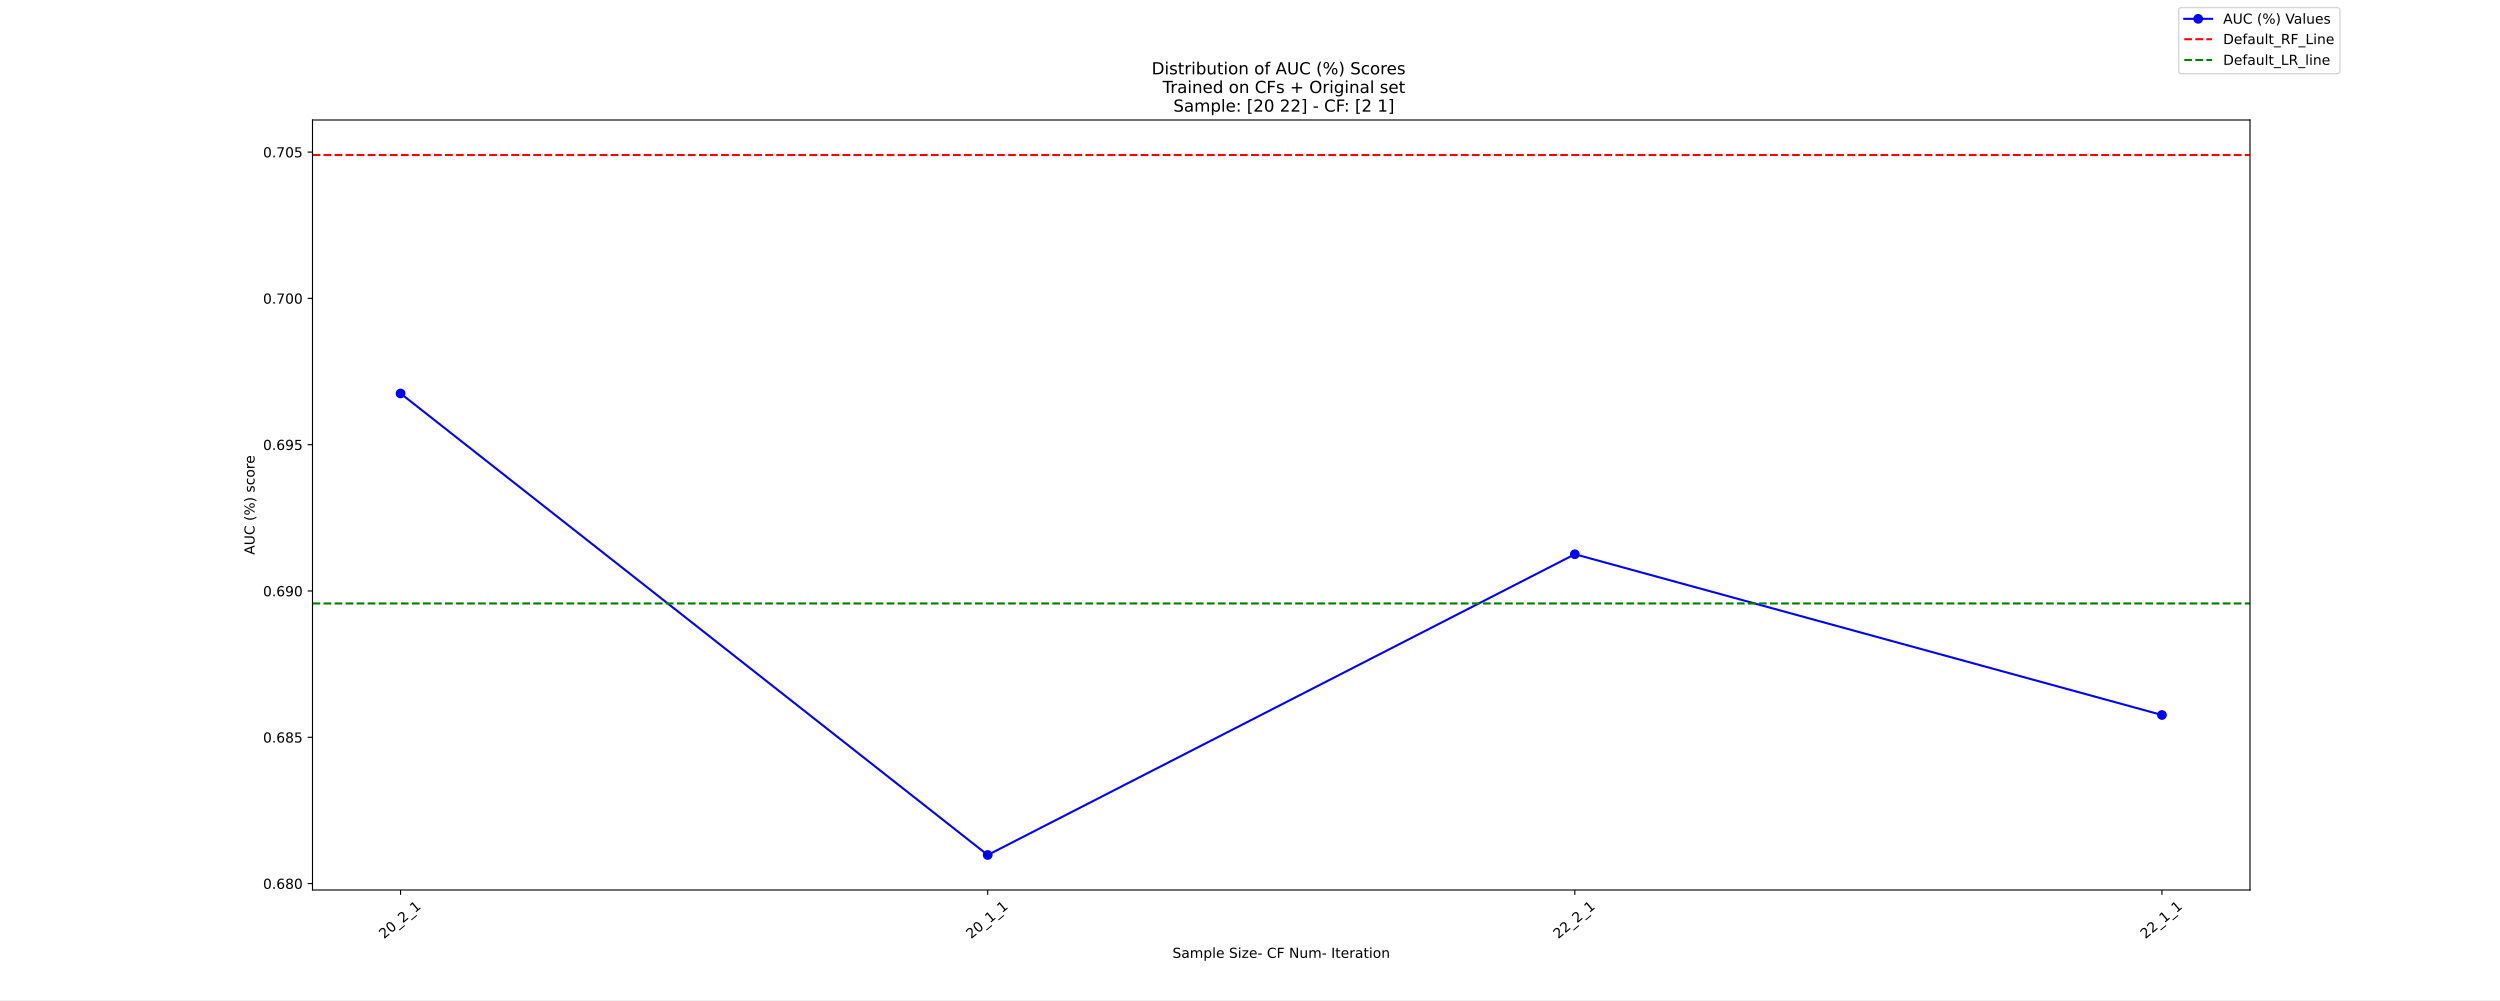
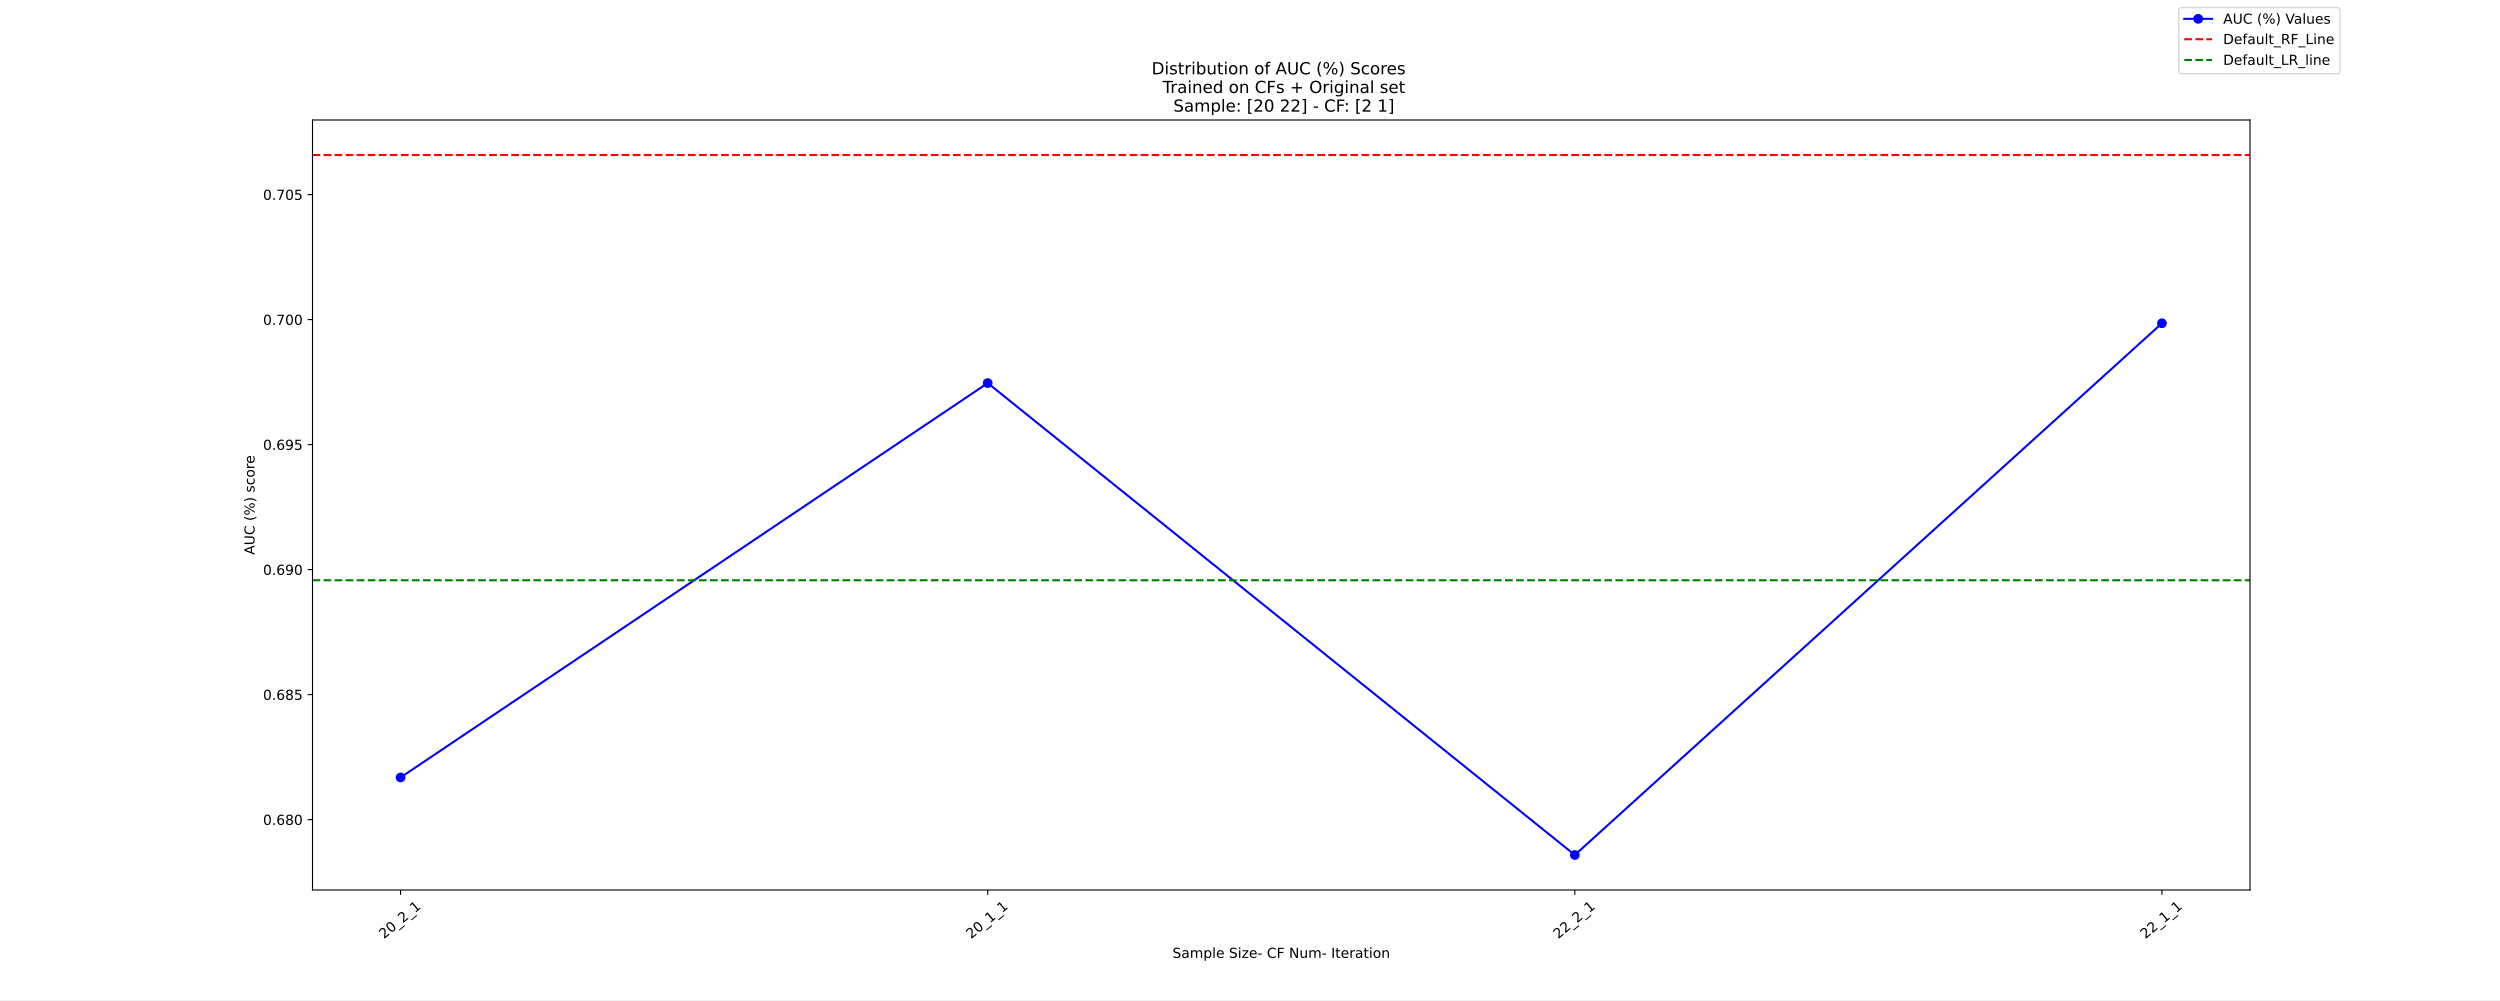
<svg xmlns="http://www.w3.org/2000/svg" xmlns:xlink="http://www.w3.org/1999/xlink" width="1800pt" height="720pt" viewBox="0 0 1800 720" version="1.1">
  <defs>
    <style type="text/css">*{stroke-linejoin: round; stroke-linecap: butt}</style>
  </defs>
  <g id="figure_1">
    <g id="patch_1">
      <path d="M 0 720  L 1800 720  L 1800 0  L 0 0  z " style="fill: #ffffff" />
    </g>
    <g id="axes_1">
      <g id="patch_2">
        <path d="M 225 640.8  L 1620 640.8  L 1620 86.4  L 225 86.4  z " style="fill: #ffffff" />
      </g>
      <g id="matplotlib.axis_1">
        <g id="xtick_1">
          <g id="line2d_1">
            <defs>
-               <path id="mdf15e45968" d="M 0 0  L 0 3.5  " style="stroke: #000000; stroke-width: 0.8" />
+               <path id="m56343e727b" d="M 0 0  L 0 3.5  " style="stroke: #000000; stroke-width: 0.8" />
            </defs>
            <g>
-               <use xlink:href="#mdf15e45968" x="288.409" y="640.8" style="stroke: #000000; stroke-width: 0.8" />
+               <use xlink:href="#m56343e727b" x="288.409" y="640.8" style="stroke: #000000; stroke-width: 0.8" />
            </g>
          </g>
          <g id="text_1">
            <g transform="translate(276.4585 676.2723) rotate(-40) scale(0.1 -0.1)">
              <defs>
                <path id="DejaVuSans-32" d="M 1228 531  L 3431 531  L 3431 0  L 469 0  L 469 531  Q 828 903 1448 1529  Q 2069 2156 2228 2338  Q 2531 2678 2651 2914  Q 2772 3150 2772 3378  Q 2772 3750 2511 3984  Q 2250 4219 1831 4219  Q 1534 4219 1204 4116  Q 875 4013 500 3803  L 500 4441  Q 881 4594 1212 4672  Q 1544 4750 1819 4750  Q 2544 4750 2975 4387  Q 3406 4025 3406 3419  Q 3406 3131 3298 2873  Q 3191 2616 2906 2266  Q 2828 2175 2409 1742  Q 1991 1309 1228 531  z " transform="scale(0.015625)" />
                <path id="DejaVuSans-30" d="M 2034 4250  Q 1547 4250 1301 3770  Q 1056 3291 1056 2328  Q 1056 1369 1301 889  Q 1547 409 2034 409  Q 2525 409 2770 889  Q 3016 1369 3016 2328  Q 3016 3291 2770 3770  Q 2525 4250 2034 4250  z M 2034 4750  Q 2819 4750 3233 4129  Q 3647 3509 3647 2328  Q 3647 1150 3233 529  Q 2819 -91 2034 -91  Q 1250 -91 836 529  Q 422 1150 422 2328  Q 422 3509 836 4129  Q 1250 4750 2034 4750  z " transform="scale(0.015625)" />
                <path id="DejaVuSans-5f" d="M 3263 -1063  L 3263 -1509  L -63 -1509  L -63 -1063  L 3263 -1063  z " transform="scale(0.015625)" />
                <path id="DejaVuSans-31" d="M 794 531  L 1825 531  L 1825 4091  L 703 3866  L 703 4441  L 1819 4666  L 2450 4666  L 2450 531  L 3481 531  L 3481 0  L 794 0  L 794 531  z " transform="scale(0.015625)" />
              </defs>
              <use xlink:href="#DejaVuSans-32" />
              <use xlink:href="#DejaVuSans-30" x="63.623" />
              <use xlink:href="#DejaVuSans-5f" x="127.246" />
              <use xlink:href="#DejaVuSans-32" x="177.246" />
              <use xlink:href="#DejaVuSans-5f" x="240.869" />
              <use xlink:href="#DejaVuSans-31" x="290.869" />
            </g>
          </g>
        </g>
        <g id="xtick_2">
          <g id="line2d_2">
            <g>
-               <use xlink:href="#mdf15e45968" x="711.136" y="640.8" style="stroke: #000000; stroke-width: 0.8" />
+               <use xlink:href="#m56343e727b" x="711.136" y="640.8" style="stroke: #000000; stroke-width: 0.8" />
            </g>
          </g>
          <g id="text_2">
            <g transform="translate(699.1858 676.2723) rotate(-40) scale(0.1 -0.1)">
              <use xlink:href="#DejaVuSans-32" />
              <use xlink:href="#DejaVuSans-30" x="63.623" />
              <use xlink:href="#DejaVuSans-5f" x="127.246" />
              <use xlink:href="#DejaVuSans-31" x="177.246" />
              <use xlink:href="#DejaVuSans-5f" x="240.869" />
              <use xlink:href="#DejaVuSans-31" x="290.869" />
            </g>
          </g>
        </g>
        <g id="xtick_3">
          <g id="line2d_3">
            <g>
-               <use xlink:href="#mdf15e45968" x="1133.864" y="640.8" style="stroke: #000000; stroke-width: 0.8" />
+               <use xlink:href="#m56343e727b" x="1133.864" y="640.8" style="stroke: #000000; stroke-width: 0.8" />
            </g>
          </g>
          <g id="text_3">
            <g transform="translate(1121.913 676.2723) rotate(-40) scale(0.1 -0.1)">
              <use xlink:href="#DejaVuSans-32" />
              <use xlink:href="#DejaVuSans-32" x="63.623" />
              <use xlink:href="#DejaVuSans-5f" x="127.246" />
              <use xlink:href="#DejaVuSans-32" x="177.246" />
              <use xlink:href="#DejaVuSans-5f" x="240.869" />
              <use xlink:href="#DejaVuSans-31" x="290.869" />
            </g>
          </g>
        </g>
        <g id="xtick_4">
          <g id="line2d_4">
            <g>
-               <use xlink:href="#mdf15e45968" x="1556.591" y="640.8" style="stroke: #000000; stroke-width: 0.8" />
+               <use xlink:href="#m56343e727b" x="1556.591" y="640.8" style="stroke: #000000; stroke-width: 0.8" />
            </g>
          </g>
          <g id="text_4">
            <g transform="translate(1544.64 676.2723) rotate(-40) scale(0.1 -0.1)">
              <use xlink:href="#DejaVuSans-32" />
              <use xlink:href="#DejaVuSans-32" x="63.623" />
              <use xlink:href="#DejaVuSans-5f" x="127.246" />
              <use xlink:href="#DejaVuSans-31" x="177.246" />
              <use xlink:href="#DejaVuSans-5f" x="240.869" />
              <use xlink:href="#DejaVuSans-31" x="290.869" />
            </g>
          </g>
        </g>
        <g id="text_5">
          <g transform="translate(844.168 689.6769) scale(0.1 -0.1)">
            <defs>
              <path id="DejaVuSans-53" d="M 3425 4513  L 3425 3897  Q 3066 4069 2747 4153  Q 2428 4238 2131 4238  Q 1616 4238 1336 4038  Q 1056 3838 1056 3469  Q 1056 3159 1242 3001  Q 1428 2844 1947 2747  L 2328 2669  Q 3034 2534 3370 2195  Q 3706 1856 3706 1288  Q 3706 609 3251 259  Q 2797 -91 1919 -91  Q 1588 -91 1214 -16  Q 841 59 441 206  L 441 856  Q 825 641 1194 531  Q 1563 422 1919 422  Q 2459 422 2753 634  Q 3047 847 3047 1241  Q 3047 1584 2836 1778  Q 2625 1972 2144 2069  L 1759 2144  Q 1053 2284 737 2584  Q 422 2884 422 3419  Q 422 4038 858 4394  Q 1294 4750 2059 4750  Q 2388 4750 2728 4690  Q 3069 4631 3425 4513  z " transform="scale(0.015625)" />
              <path id="DejaVuSans-61" d="M 2194 1759  Q 1497 1759 1228 1600  Q 959 1441 959 1056  Q 959 750 1161 570  Q 1363 391 1709 391  Q 2188 391 2477 730  Q 2766 1069 2766 1631  L 2766 1759  L 2194 1759  z M 3341 1997  L 3341 0  L 2766 0  L 2766 531  Q 2569 213 2275 61  Q 1981 -91 1556 -91  Q 1019 -91 701 211  Q 384 513 384 1019  Q 384 1609 779 1909  Q 1175 2209 1959 2209  L 2766 2209  L 2766 2266  Q 2766 2663 2505 2880  Q 2244 3097 1772 3097  Q 1472 3097 1187 3025  Q 903 2953 641 2809  L 641 3341  Q 956 3463 1253 3523  Q 1550 3584 1831 3584  Q 2591 3584 2966 3190  Q 3341 2797 3341 1997  z " transform="scale(0.015625)" />
              <path id="DejaVuSans-6d" d="M 3328 2828  Q 3544 3216 3844 3400  Q 4144 3584 4550 3584  Q 5097 3584 5394 3201  Q 5691 2819 5691 2113  L 5691 0  L 5113 0  L 5113 2094  Q 5113 2597 4934 2840  Q 4756 3084 4391 3084  Q 3944 3084 3684 2787  Q 3425 2491 3425 1978  L 3425 0  L 2847 0  L 2847 2094  Q 2847 2600 2669 2842  Q 2491 3084 2119 3084  Q 1678 3084 1418 2786  Q 1159 2488 1159 1978  L 1159 0  L 581 0  L 581 3500  L 1159 3500  L 1159 2956  Q 1356 3278 1631 3431  Q 1906 3584 2284 3584  Q 2666 3584 2933 3390  Q 3200 3197 3328 2828  z " transform="scale(0.015625)" />
              <path id="DejaVuSans-70" d="M 1159 525  L 1159 -1331  L 581 -1331  L 581 3500  L 1159 3500  L 1159 2969  Q 1341 3281 1617 3432  Q 1894 3584 2278 3584  Q 2916 3584 3314 3078  Q 3713 2572 3713 1747  Q 3713 922 3314 415  Q 2916 -91 2278 -91  Q 1894 -91 1617 61  Q 1341 213 1159 525  z M 3116 1747  Q 3116 2381 2855 2742  Q 2594 3103 2138 3103  Q 1681 3103 1420 2742  Q 1159 2381 1159 1747  Q 1159 1113 1420 752  Q 1681 391 2138 391  Q 2594 391 2855 752  Q 3116 1113 3116 1747  z " transform="scale(0.015625)" />
              <path id="DejaVuSans-6c" d="M 603 4863  L 1178 4863  L 1178 0  L 603 0  L 603 4863  z " transform="scale(0.015625)" />
              <path id="DejaVuSans-65" d="M 3597 1894  L 3597 1613  L 953 1613  Q 991 1019 1311 708  Q 1631 397 2203 397  Q 2534 397 2845 478  Q 3156 559 3463 722  L 3463 178  Q 3153 47 2828 -22  Q 2503 -91 2169 -91  Q 1331 -91 842 396  Q 353 884 353 1716  Q 353 2575 817 3079  Q 1281 3584 2069 3584  Q 2775 3584 3186 3129  Q 3597 2675 3597 1894  z M 3022 2063  Q 3016 2534 2758 2815  Q 2500 3097 2075 3097  Q 1594 3097 1305 2825  Q 1016 2553 972 2059  L 3022 2063  z " transform="scale(0.015625)" />
              <path id="DejaVuSans-20" transform="scale(0.015625)" />
              <path id="DejaVuSans-69" d="M 603 3500  L 1178 3500  L 1178 0  L 603 0  L 603 3500  z M 603 4863  L 1178 4863  L 1178 4134  L 603 4134  L 603 4863  z " transform="scale(0.015625)" />
              <path id="DejaVuSans-7a" d="M 353 3500  L 3084 3500  L 3084 2975  L 922 459  L 3084 459  L 3084 0  L 275 0  L 275 525  L 2438 3041  L 353 3041  L 353 3500  z " transform="scale(0.015625)" />
              <path id="DejaVuSans-2d" d="M 313 2009  L 1997 2009  L 1997 1497  L 313 1497  L 313 2009  z " transform="scale(0.015625)" />
              <path id="DejaVuSans-43" d="M 4122 4306  L 4122 3641  Q 3803 3938 3442 4084  Q 3081 4231 2675 4231  Q 1875 4231 1450 3742  Q 1025 3253 1025 2328  Q 1025 1406 1450 917  Q 1875 428 2675 428  Q 3081 428 3442 575  Q 3803 722 4122 1019  L 4122 359  Q 3791 134 3420 21  Q 3050 -91 2638 -91  Q 1578 -91 968 557  Q 359 1206 359 2328  Q 359 3453 968 4101  Q 1578 4750 2638 4750  Q 3056 4750 3426 4639  Q 3797 4528 4122 4306  z " transform="scale(0.015625)" />
              <path id="DejaVuSans-46" d="M 628 4666  L 3309 4666  L 3309 4134  L 1259 4134  L 1259 2759  L 3109 2759  L 3109 2228  L 1259 2228  L 1259 0  L 628 0  L 628 4666  z " transform="scale(0.015625)" />
              <path id="DejaVuSans-4e" d="M 628 4666  L 1478 4666  L 3547 763  L 3547 4666  L 4159 4666  L 4159 0  L 3309 0  L 1241 3903  L 1241 0  L 628 0  L 628 4666  z " transform="scale(0.015625)" />
              <path id="DejaVuSans-75" d="M 544 1381  L 544 3500  L 1119 3500  L 1119 1403  Q 1119 906 1312 657  Q 1506 409 1894 409  Q 2359 409 2629 706  Q 2900 1003 2900 1516  L 2900 3500  L 3475 3500  L 3475 0  L 2900 0  L 2900 538  Q 2691 219 2414 64  Q 2138 -91 1772 -91  Q 1169 -91 856 284  Q 544 659 544 1381  z M 1991 3584  L 1991 3584  z " transform="scale(0.015625)" />
              <path id="DejaVuSans-49" d="M 628 4666  L 1259 4666  L 1259 0  L 628 0  L 628 4666  z " transform="scale(0.015625)" />
              <path id="DejaVuSans-74" d="M 1172 4494  L 1172 3500  L 2356 3500  L 2356 3053  L 1172 3053  L 1172 1153  Q 1172 725 1289 603  Q 1406 481 1766 481  L 2356 481  L 2356 0  L 1766 0  Q 1100 0 847 248  Q 594 497 594 1153  L 594 3053  L 172 3053  L 172 3500  L 594 3500  L 594 4494  L 1172 4494  z " transform="scale(0.015625)" />
              <path id="DejaVuSans-72" d="M 2631 2963  Q 2534 3019 2420 3045  Q 2306 3072 2169 3072  Q 1681 3072 1420 2755  Q 1159 2438 1159 1844  L 1159 0  L 581 0  L 581 3500  L 1159 3500  L 1159 2956  Q 1341 3275 1631 3429  Q 1922 3584 2338 3584  Q 2397 3584 2469 3576  Q 2541 3569 2628 3553  L 2631 2963  z " transform="scale(0.015625)" />
              <path id="DejaVuSans-6f" d="M 1959 3097  Q 1497 3097 1228 2736  Q 959 2375 959 1747  Q 959 1119 1226 758  Q 1494 397 1959 397  Q 2419 397 2687 759  Q 2956 1122 2956 1747  Q 2956 2369 2687 2733  Q 2419 3097 1959 3097  z M 1959 3584  Q 2709 3584 3137 3096  Q 3566 2609 3566 1747  Q 3566 888 3137 398  Q 2709 -91 1959 -91  Q 1206 -91 779 398  Q 353 888 353 1747  Q 353 2609 779 3096  Q 1206 3584 1959 3584  z " transform="scale(0.015625)" />
              <path id="DejaVuSans-6e" d="M 3513 2113  L 3513 0  L 2938 0  L 2938 2094  Q 2938 2591 2744 2837  Q 2550 3084 2163 3084  Q 1697 3084 1428 2787  Q 1159 2491 1159 1978  L 1159 0  L 581 0  L 581 3500  L 1159 3500  L 1159 2956  Q 1366 3272 1645 3428  Q 1925 3584 2291 3584  Q 2894 3584 3203 3211  Q 3513 2838 3513 2113  z " transform="scale(0.015625)" />
            </defs>
            <use xlink:href="#DejaVuSans-53" />
            <use xlink:href="#DejaVuSans-61" x="63.477" />
            <use xlink:href="#DejaVuSans-6d" x="124.756" />
            <use xlink:href="#DejaVuSans-70" x="222.168" />
            <use xlink:href="#DejaVuSans-6c" x="285.645" />
            <use xlink:href="#DejaVuSans-65" x="313.428" />
            <use xlink:href="#DejaVuSans-20" x="374.951" />
            <use xlink:href="#DejaVuSans-53" x="406.738" />
            <use xlink:href="#DejaVuSans-69" x="470.215" />
            <use xlink:href="#DejaVuSans-7a" x="497.998" />
            <use xlink:href="#DejaVuSans-65" x="550.488" />
            <use xlink:href="#DejaVuSans-2d" x="612.012" />
            <use xlink:href="#DejaVuSans-20" x="648.096" />
            <use xlink:href="#DejaVuSans-43" x="679.883" />
            <use xlink:href="#DejaVuSans-46" x="749.707" />
            <use xlink:href="#DejaVuSans-20" x="807.227" />
            <use xlink:href="#DejaVuSans-4e" x="839.014" />
            <use xlink:href="#DejaVuSans-75" x="913.818" />
            <use xlink:href="#DejaVuSans-6d" x="977.197" />
            <use xlink:href="#DejaVuSans-2d" x="1074.609" />
            <use xlink:href="#DejaVuSans-20" x="1110.693" />
            <use xlink:href="#DejaVuSans-49" x="1142.48" />
            <use xlink:href="#DejaVuSans-74" x="1171.973" />
            <use xlink:href="#DejaVuSans-65" x="1211.182" />
            <use xlink:href="#DejaVuSans-72" x="1272.705" />
            <use xlink:href="#DejaVuSans-61" x="1313.818" />
            <use xlink:href="#DejaVuSans-74" x="1375.098" />
            <use xlink:href="#DejaVuSans-69" x="1414.307" />
            <use xlink:href="#DejaVuSans-6f" x="1442.09" />
            <use xlink:href="#DejaVuSans-6e" x="1503.271" />
          </g>
        </g>
      </g>
      <g id="matplotlib.axis_2">
        <g id="ytick_1">
          <g id="line2d_5">
            <defs>
-               <path id="mc06a4735fa" d="M 0 0  L -3.5 0  " style="stroke: #000000; stroke-width: 0.8" />
+               <path id="m69f68b64fb" d="M 0 0  L -3.5 0  " style="stroke: #000000; stroke-width: 0.8" />
            </defs>
            <g>
-               <use xlink:href="#mc06a4735fa" x="225" y="636.181" style="stroke: #000000; stroke-width: 0.8" />
+               <use xlink:href="#m69f68b64fb" x="225" y="590.121" style="stroke: #000000; stroke-width: 0.8" />
            </g>
          </g>
          <g id="text_6">
-             <g transform="translate(189.3719 639.9801) scale(0.1 -0.1)">
+             <g transform="translate(189.3719 593.92) scale(0.1 -0.1)">
              <defs>
                <path id="DejaVuSans-2e" d="M 684 794  L 1344 794  L 1344 0  L 684 0  L 684 794  z " transform="scale(0.015625)" />
                <path id="DejaVuSans-36" d="M 2113 2584  Q 1688 2584 1439 2293  Q 1191 2003 1191 1497  Q 1191 994 1439 701  Q 1688 409 2113 409  Q 2538 409 2786 701  Q 3034 994 3034 1497  Q 3034 2003 2786 2293  Q 2538 2584 2113 2584  z M 3366 4563  L 3366 3988  Q 3128 4100 2886 4159  Q 2644 4219 2406 4219  Q 1781 4219 1451 3797  Q 1122 3375 1075 2522  Q 1259 2794 1537 2939  Q 1816 3084 2150 3084  Q 2853 3084 3261 2657  Q 3669 2231 3669 1497  Q 3669 778 3244 343  Q 2819 -91 2113 -91  Q 1303 -91 875 529  Q 447 1150 447 2328  Q 447 3434 972 4092  Q 1497 4750 2381 4750  Q 2619 4750 2861 4703  Q 3103 4656 3366 4563  z " transform="scale(0.015625)" />
                <path id="DejaVuSans-38" d="M 2034 2216  Q 1584 2216 1326 1975  Q 1069 1734 1069 1313  Q 1069 891 1326 650  Q 1584 409 2034 409  Q 2484 409 2743 651  Q 3003 894 3003 1313  Q 3003 1734 2745 1975  Q 2488 2216 2034 2216  z M 1403 2484  Q 997 2584 770 2862  Q 544 3141 544 3541  Q 544 4100 942 4425  Q 1341 4750 2034 4750  Q 2731 4750 3128 4425  Q 3525 4100 3525 3541  Q 3525 3141 3298 2862  Q 3072 2584 2669 2484  Q 3125 2378 3379 2068  Q 3634 1759 3634 1313  Q 3634 634 3220 271  Q 2806 -91 2034 -91  Q 1263 -91 848 271  Q 434 634 434 1313  Q 434 1759 690 2068  Q 947 2378 1403 2484  z M 1172 3481  Q 1172 3119 1398 2916  Q 1625 2713 2034 2713  Q 2441 2713 2670 2916  Q 2900 3119 2900 3481  Q 2900 3844 2670 4047  Q 2441 4250 2034 4250  Q 1625 4250 1398 4047  Q 1172 3844 1172 3481  z " transform="scale(0.015625)" />
              </defs>
              <use xlink:href="#DejaVuSans-30" />
              <use xlink:href="#DejaVuSans-2e" x="63.623" />
              <use xlink:href="#DejaVuSans-36" x="95.41" />
              <use xlink:href="#DejaVuSans-38" x="159.033" />
              <use xlink:href="#DejaVuSans-30" x="222.656" />
            </g>
          </g>
        </g>
        <g id="ytick_2">
          <g id="line2d_6">
            <g>
-               <use xlink:href="#mc06a4735fa" x="225" y="530.845" style="stroke: #000000; stroke-width: 0.8" />
+               <use xlink:href="#m69f68b64fb" x="225" y="500.115" style="stroke: #000000; stroke-width: 0.8" />
            </g>
          </g>
          <g id="text_7">
-             <g transform="translate(189.3719 534.6441) scale(0.1 -0.1)">
+             <g transform="translate(189.3719 503.9146) scale(0.1 -0.1)">
              <defs>
                <path id="DejaVuSans-35" d="M 691 4666  L 3169 4666  L 3169 4134  L 1269 4134  L 1269 2991  Q 1406 3038 1543 3061  Q 1681 3084 1819 3084  Q 2600 3084 3056 2656  Q 3513 2228 3513 1497  Q 3513 744 3044 326  Q 2575 -91 1722 -91  Q 1428 -91 1123 -41  Q 819 9 494 109  L 494 744  Q 775 591 1075 516  Q 1375 441 1709 441  Q 2250 441 2565 725  Q 2881 1009 2881 1497  Q 2881 1984 2565 2268  Q 2250 2553 1709 2553  Q 1456 2553 1204 2497  Q 953 2441 691 2322  L 691 4666  z " transform="scale(0.015625)" />
              </defs>
              <use xlink:href="#DejaVuSans-30" />
              <use xlink:href="#DejaVuSans-2e" x="63.623" />
              <use xlink:href="#DejaVuSans-36" x="95.41" />
              <use xlink:href="#DejaVuSans-38" x="159.033" />
              <use xlink:href="#DejaVuSans-35" x="222.656" />
            </g>
          </g>
        </g>
        <g id="ytick_3">
          <g id="line2d_7">
            <g>
-               <use xlink:href="#mc06a4735fa" x="225" y="425.509" style="stroke: #000000; stroke-width: 0.8" />
+               <use xlink:href="#m69f68b64fb" x="225" y="410.11" style="stroke: #000000; stroke-width: 0.8" />
            </g>
          </g>
          <g id="text_8">
-             <g transform="translate(189.3719 429.3081) scale(0.1 -0.1)">
+             <g transform="translate(189.3719 413.9092) scale(0.1 -0.1)">
              <defs>
                <path id="DejaVuSans-39" d="M 703 97  L 703 672  Q 941 559 1184 500  Q 1428 441 1663 441  Q 2288 441 2617 861  Q 2947 1281 2994 2138  Q 2813 1869 2534 1725  Q 2256 1581 1919 1581  Q 1219 1581 811 2004  Q 403 2428 403 3163  Q 403 3881 828 4315  Q 1253 4750 1959 4750  Q 2769 4750 3195 4129  Q 3622 3509 3622 2328  Q 3622 1225 3098 567  Q 2575 -91 1691 -91  Q 1453 -91 1209 -44  Q 966 3 703 97  z M 1959 2075  Q 2384 2075 2632 2365  Q 2881 2656 2881 3163  Q 2881 3666 2632 3958  Q 2384 4250 1959 4250  Q 1534 4250 1286 3958  Q 1038 3666 1038 3163  Q 1038 2656 1286 2365  Q 1534 2075 1959 2075  z " transform="scale(0.015625)" />
              </defs>
              <use xlink:href="#DejaVuSans-30" />
              <use xlink:href="#DejaVuSans-2e" x="63.623" />
              <use xlink:href="#DejaVuSans-36" x="95.41" />
              <use xlink:href="#DejaVuSans-39" x="159.033" />
              <use xlink:href="#DejaVuSans-30" x="222.656" />
            </g>
          </g>
        </g>
        <g id="ytick_4">
          <g id="line2d_8">
            <g>
-               <use xlink:href="#mc06a4735fa" x="225" y="320.173" style="stroke: #000000; stroke-width: 0.8" />
+               <use xlink:href="#m69f68b64fb" x="225" y="320.105" style="stroke: #000000; stroke-width: 0.8" />
            </g>
          </g>
          <g id="text_9">
-             <g transform="translate(189.3719 323.9721) scale(0.1 -0.1)">
+             <g transform="translate(189.3719 323.9038) scale(0.1 -0.1)">
              <use xlink:href="#DejaVuSans-30" />
              <use xlink:href="#DejaVuSans-2e" x="63.623" />
              <use xlink:href="#DejaVuSans-36" x="95.41" />
              <use xlink:href="#DejaVuSans-39" x="159.033" />
              <use xlink:href="#DejaVuSans-35" x="222.656" />
            </g>
          </g>
        </g>
        <g id="ytick_5">
          <g id="line2d_9">
            <g>
-               <use xlink:href="#mc06a4735fa" x="225" y="214.837" style="stroke: #000000; stroke-width: 0.8" />
+               <use xlink:href="#m69f68b64fb" x="225" y="230.099" style="stroke: #000000; stroke-width: 0.8" />
            </g>
          </g>
          <g id="text_10">
-             <g transform="translate(189.3719 218.6361) scale(0.1 -0.1)">
+             <g transform="translate(189.3719 233.8984) scale(0.1 -0.1)">
              <defs>
                <path id="DejaVuSans-37" d="M 525 4666  L 3525 4666  L 3525 4397  L 1831 0  L 1172 0  L 2766 4134  L 525 4134  L 525 4666  z " transform="scale(0.015625)" />
              </defs>
              <use xlink:href="#DejaVuSans-30" />
              <use xlink:href="#DejaVuSans-2e" x="63.623" />
              <use xlink:href="#DejaVuSans-37" x="95.41" />
              <use xlink:href="#DejaVuSans-30" x="159.033" />
              <use xlink:href="#DejaVuSans-30" x="222.656" />
            </g>
          </g>
        </g>
        <g id="ytick_6">
          <g id="line2d_10">
            <g>
-               <use xlink:href="#mc06a4735fa" x="225" y="109.501" style="stroke: #000000; stroke-width: 0.8" />
+               <use xlink:href="#m69f68b64fb" x="225" y="140.094" style="stroke: #000000; stroke-width: 0.8" />
            </g>
          </g>
          <g id="text_11">
-             <g transform="translate(189.3719 113.3001) scale(0.1 -0.1)">
+             <g transform="translate(189.3719 143.893) scale(0.1 -0.1)">
              <use xlink:href="#DejaVuSans-30" />
              <use xlink:href="#DejaVuSans-2e" x="63.623" />
              <use xlink:href="#DejaVuSans-37" x="95.41" />
              <use xlink:href="#DejaVuSans-30" x="159.033" />
              <use xlink:href="#DejaVuSans-35" x="222.656" />
            </g>
          </g>
        </g>
        <g id="text_12">
          <g transform="translate(183.2922 399.4344) rotate(-90) scale(0.1 -0.1)">
            <defs>
              <path id="DejaVuSans-41" d="M 2188 4044  L 1331 1722  L 3047 1722  L 2188 4044  z M 1831 4666  L 2547 4666  L 4325 0  L 3669 0  L 3244 1197  L 1141 1197  L 716 0  L 50 0  L 1831 4666  z " transform="scale(0.015625)" />
              <path id="DejaVuSans-55" d="M 556 4666  L 1191 4666  L 1191 1831  Q 1191 1081 1462 751  Q 1734 422 2344 422  Q 2950 422 3222 751  Q 3494 1081 3494 1831  L 3494 4666  L 4128 4666  L 4128 1753  Q 4128 841 3676 375  Q 3225 -91 2344 -91  Q 1459 -91 1007 375  Q 556 841 556 1753  L 556 4666  z " transform="scale(0.015625)" />
              <path id="DejaVuSans-28" d="M 1984 4856  Q 1566 4138 1362 3434  Q 1159 2731 1159 2009  Q 1159 1288 1364 580  Q 1569 -128 1984 -844  L 1484 -844  Q 1016 -109 783 600  Q 550 1309 550 2009  Q 550 2706 781 3412  Q 1013 4119 1484 4856  L 1984 4856  z " transform="scale(0.015625)" />
              <path id="DejaVuSans-25" d="M 4653 2053  Q 4381 2053 4226 1822  Q 4072 1591 4072 1178  Q 4072 772 4226 539  Q 4381 306 4653 306  Q 4919 306 5073 539  Q 5228 772 5228 1178  Q 5228 1588 5073 1820  Q 4919 2053 4653 2053  z M 4653 2450  Q 5147 2450 5437 2106  Q 5728 1763 5728 1178  Q 5728 594 5436 251  Q 5144 -91 4653 -91  Q 4153 -91 3862 251  Q 3572 594 3572 1178  Q 3572 1766 3864 2108  Q 4156 2450 4653 2450  z M 1428 4353  Q 1159 4353 1004 4120  Q 850 3888 850 3481  Q 850 3069 1003 2837  Q 1156 2606 1428 2606  Q 1700 2606 1854 2837  Q 2009 3069 2009 3481  Q 2009 3884 1853 4118  Q 1697 4353 1428 4353  z M 4250 4750  L 4750 4750  L 1831 -91  L 1331 -91  L 4250 4750  z M 1428 4750  Q 1922 4750 2215 4408  Q 2509 4066 2509 3481  Q 2509 2891 2217 2550  Q 1925 2209 1428 2209  Q 931 2209 642 2551  Q 353 2894 353 3481  Q 353 4063 643 4406  Q 934 4750 1428 4750  z " transform="scale(0.015625)" />
              <path id="DejaVuSans-29" d="M 513 4856  L 1013 4856  Q 1481 4119 1714 3412  Q 1947 2706 1947 2009  Q 1947 1309 1714 600  Q 1481 -109 1013 -844  L 513 -844  Q 928 -128 1133 580  Q 1338 1288 1338 2009  Q 1338 2731 1133 3434  Q 928 4138 513 4856  z " transform="scale(0.015625)" />
              <path id="DejaVuSans-73" d="M 2834 3397  L 2834 2853  Q 2591 2978 2328 3040  Q 2066 3103 1784 3103  Q 1356 3103 1142 2972  Q 928 2841 928 2578  Q 928 2378 1081 2264  Q 1234 2150 1697 2047  L 1894 2003  Q 2506 1872 2764 1633  Q 3022 1394 3022 966  Q 3022 478 2636 193  Q 2250 -91 1575 -91  Q 1294 -91 989 -36  Q 684 19 347 128  L 347 722  Q 666 556 975 473  Q 1284 391 1588 391  Q 1994 391 2212 530  Q 2431 669 2431 922  Q 2431 1156 2273 1281  Q 2116 1406 1581 1522  L 1381 1569  Q 847 1681 609 1914  Q 372 2147 372 2553  Q 372 3047 722 3315  Q 1072 3584 1716 3584  Q 2034 3584 2315 3537  Q 2597 3491 2834 3397  z " transform="scale(0.015625)" />
              <path id="DejaVuSans-63" d="M 3122 3366  L 3122 2828  Q 2878 2963 2633 3030  Q 2388 3097 2138 3097  Q 1578 3097 1268 2742  Q 959 2388 959 1747  Q 959 1106 1268 751  Q 1578 397 2138 397  Q 2388 397 2633 464  Q 2878 531 3122 666  L 3122 134  Q 2881 22 2623 -34  Q 2366 -91 2075 -91  Q 1284 -91 818 406  Q 353 903 353 1747  Q 353 2603 823 3093  Q 1294 3584 2113 3584  Q 2378 3584 2631 3529  Q 2884 3475 3122 3366  z " transform="scale(0.015625)" />
            </defs>
            <use xlink:href="#DejaVuSans-41" />
            <use xlink:href="#DejaVuSans-55" x="68.408" />
            <use xlink:href="#DejaVuSans-43" x="141.602" />
            <use xlink:href="#DejaVuSans-20" x="211.426" />
            <use xlink:href="#DejaVuSans-28" x="243.213" />
            <use xlink:href="#DejaVuSans-25" x="282.227" />
            <use xlink:href="#DejaVuSans-29" x="377.246" />
            <use xlink:href="#DejaVuSans-20" x="416.26" />
            <use xlink:href="#DejaVuSans-73" x="448.047" />
            <use xlink:href="#DejaVuSans-63" x="500.146" />
            <use xlink:href="#DejaVuSans-6f" x="555.127" />
            <use xlink:href="#DejaVuSans-72" x="616.309" />
            <use xlink:href="#DejaVuSans-65" x="655.172" />
          </g>
        </g>
      </g>
      <g id="line2d_11">
-         <path d="M 288.409 283.292  L 711.136 615.6  L 1133.864 399.046  L 1556.591 514.8  " clip-path="url(#pbdc7027903)" style="fill: none; stroke: #0000ff; stroke-width: 1.5; stroke-linecap: square" />
+         <path d="M 288.409 559.758  L 711.136 275.814  L 1133.864 615.6  L 1556.591 232.749  " clip-path="url(#pfd5a2dbedd)" style="fill: none; stroke: #0000ff; stroke-width: 1.5; stroke-linecap: square" />
        <defs>
-           <path id="me276c6ac3b" d="M 0 3  C 0.796 3 1.559 2.684 2.121 2.121  C 2.684 1.559 3 0.796 3 0  C 3 -0.796 2.684 -1.559 2.121 -2.121  C 1.559 -2.684 0.796 -3 0 -3  C -0.796 -3 -1.559 -2.684 -2.121 -2.121  C -2.684 -1.559 -3 -0.796 -3 0  C -3 0.796 -2.684 1.559 -2.121 2.121  C -1.559 2.684 -0.796 3 0 3  z " style="stroke: #0000ff" />
+           <path id="m91704f4f7b" d="M 0 3  C 0.796 3 1.559 2.684 2.121 2.121  C 2.684 1.559 3 0.796 3 0  C 3 -0.796 2.684 -1.559 2.121 -2.121  C 1.559 -2.684 0.796 -3 0 -3  C -0.796 -3 -1.559 -2.684 -2.121 -2.121  C -2.684 -1.559 -3 -0.796 -3 0  C -3 0.796 -2.684 1.559 -2.121 2.121  C -1.559 2.684 -0.796 3 0 3  z " style="stroke: #0000ff" />
        </defs>
-         <g clip-path="url(#pbdc7027903)">
-           <use xlink:href="#me276c6ac3b" x="288.409" y="283.292" style="fill: #0000ff; stroke: #0000ff" />
-           <use xlink:href="#me276c6ac3b" x="711.136" y="615.6" style="fill: #0000ff; stroke: #0000ff" />
-           <use xlink:href="#me276c6ac3b" x="1133.864" y="399.046" style="fill: #0000ff; stroke: #0000ff" />
-           <use xlink:href="#me276c6ac3b" x="1556.591" y="514.8" style="fill: #0000ff; stroke: #0000ff" />
+         <g clip-path="url(#pfd5a2dbedd)">
+           <use xlink:href="#m91704f4f7b" x="288.409" y="559.758" style="fill: #0000ff; stroke: #0000ff" />
+           <use xlink:href="#m91704f4f7b" x="711.136" y="275.814" style="fill: #0000ff; stroke: #0000ff" />
+           <use xlink:href="#m91704f4f7b" x="1133.864" y="615.6" style="fill: #0000ff; stroke: #0000ff" />
+           <use xlink:href="#m91704f4f7b" x="1556.591" y="232.749" style="fill: #0000ff; stroke: #0000ff" />
        </g>
      </g>
      <g id="line2d_12">
-         <path d="M 225 111.6  L 1620 111.6  " clip-path="url(#pbdc7027903)" style="fill: none; stroke-dasharray: 5.55,2.4; stroke-dashoffset: 0; stroke: #ff0000; stroke-width: 1.5" />
+         <path d="M 225 111.6  L 1620 111.6  " clip-path="url(#pfd5a2dbedd)" style="fill: none; stroke-dasharray: 5.55,2.4; stroke-dashoffset: 0; stroke: #ff0000; stroke-width: 1.5" />
      </g>
      <g id="line2d_13">
-         <path d="M 225 434.492  L 1620 434.492  " clip-path="url(#pbdc7027903)" style="fill: none; stroke-dasharray: 5.55,2.4; stroke-dashoffset: 0; stroke: #008000; stroke-width: 1.5" />
+         <path d="M 225 417.786  L 1620 417.786  " clip-path="url(#pfd5a2dbedd)" style="fill: none; stroke-dasharray: 5.55,2.4; stroke-dashoffset: 0; stroke: #008000; stroke-width: 1.5" />
      </g>
      <g id="patch_3">
        <path d="M 225 640.8  L 225 86.4  " style="fill: none; stroke: #000000; stroke-width: 0.8; stroke-linejoin: miter; stroke-linecap: square" />
      </g>
      <g id="patch_4">
        <path d="M 1620 640.8  L 1620 86.4  " style="fill: none; stroke: #000000; stroke-width: 0.8; stroke-linejoin: miter; stroke-linecap: square" />
      </g>
      <g id="patch_5">
        <path d="M 225 640.8  L 1620 640.8  " style="fill: none; stroke: #000000; stroke-width: 0.8; stroke-linejoin: miter; stroke-linecap: square" />
      </g>
      <g id="patch_6">
        <path d="M 225 86.4  L 1620 86.4  " style="fill: none; stroke: #000000; stroke-width: 0.8; stroke-linejoin: miter; stroke-linecap: square" />
      </g>
      <g id="text_13">
        <g transform="translate(829.1831 53.52525) scale(0.12 -0.12)">
          <defs>
            <path id="DejaVuSans-44" d="M 1259 4147  L 1259 519  L 2022 519  Q 2988 519 3436 956  Q 3884 1394 3884 2338  Q 3884 3275 3436 3711  Q 2988 4147 2022 4147  L 1259 4147  z M 628 4666  L 1925 4666  Q 3281 4666 3915 4102  Q 4550 3538 4550 2338  Q 4550 1131 3912 565  Q 3275 0 1925 0  L 628 0  L 628 4666  z " transform="scale(0.015625)" />
            <path id="DejaVuSans-62" d="M 3116 1747  Q 3116 2381 2855 2742  Q 2594 3103 2138 3103  Q 1681 3103 1420 2742  Q 1159 2381 1159 1747  Q 1159 1113 1420 752  Q 1681 391 2138 391  Q 2594 391 2855 752  Q 3116 1113 3116 1747  z M 1159 2969  Q 1341 3281 1617 3432  Q 1894 3584 2278 3584  Q 2916 3584 3314 3078  Q 3713 2572 3713 1747  Q 3713 922 3314 415  Q 2916 -91 2278 -91  Q 1894 -91 1617 61  Q 1341 213 1159 525  L 1159 0  L 581 0  L 581 4863  L 1159 4863  L 1159 2969  z " transform="scale(0.015625)" />
            <path id="DejaVuSans-66" d="M 2375 4863  L 2375 4384  L 1825 4384  Q 1516 4384 1395 4259  Q 1275 4134 1275 3809  L 1275 3500  L 2222 3500  L 2222 3053  L 1275 3053  L 1275 0  L 697 0  L 697 3053  L 147 3053  L 147 3500  L 697 3500  L 697 3744  Q 697 4328 969 4595  Q 1241 4863 1831 4863  L 2375 4863  z " transform="scale(0.015625)" />
          </defs>
          <use xlink:href="#DejaVuSans-44" />
          <use xlink:href="#DejaVuSans-69" x="77.002" />
          <use xlink:href="#DejaVuSans-73" x="104.785" />
          <use xlink:href="#DejaVuSans-74" x="156.885" />
          <use xlink:href="#DejaVuSans-72" x="196.094" />
          <use xlink:href="#DejaVuSans-69" x="237.207" />
          <use xlink:href="#DejaVuSans-62" x="264.99" />
          <use xlink:href="#DejaVuSans-75" x="328.467" />
          <use xlink:href="#DejaVuSans-74" x="391.846" />
          <use xlink:href="#DejaVuSans-69" x="431.055" />
          <use xlink:href="#DejaVuSans-6f" x="458.838" />
          <use xlink:href="#DejaVuSans-6e" x="520.02" />
          <use xlink:href="#DejaVuSans-20" x="583.398" />
          <use xlink:href="#DejaVuSans-6f" x="615.186" />
          <use xlink:href="#DejaVuSans-66" x="676.367" />
          <use xlink:href="#DejaVuSans-20" x="711.572" />
          <use xlink:href="#DejaVuSans-41" x="743.359" />
          <use xlink:href="#DejaVuSans-55" x="811.768" />
          <use xlink:href="#DejaVuSans-43" x="884.961" />
          <use xlink:href="#DejaVuSans-20" x="954.785" />
          <use xlink:href="#DejaVuSans-28" x="986.572" />
          <use xlink:href="#DejaVuSans-25" x="1025.586" />
          <use xlink:href="#DejaVuSans-29" x="1120.605" />
          <use xlink:href="#DejaVuSans-20" x="1159.619" />
          <use xlink:href="#DejaVuSans-53" x="1191.406" />
          <use xlink:href="#DejaVuSans-63" x="1254.883" />
          <use xlink:href="#DejaVuSans-6f" x="1309.863" />
          <use xlink:href="#DejaVuSans-72" x="1371.045" />
          <use xlink:href="#DejaVuSans-65" x="1409.908" />
          <use xlink:href="#DejaVuSans-73" x="1471.432" />
          <use xlink:href="#DejaVuSans-20" x="1523.531" />
        </g>
        <g transform="translate(833.2491 66.96263) scale(0.12 -0.12)">
          <defs>
            <path id="DejaVuSans-54" d="M -19 4666  L 3928 4666  L 3928 4134  L 2272 4134  L 2272 0  L 1638 0  L 1638 4134  L -19 4134  L -19 4666  z " transform="scale(0.015625)" />
            <path id="DejaVuSans-64" d="M 2906 2969  L 2906 4863  L 3481 4863  L 3481 0  L 2906 0  L 2906 525  Q 2725 213 2448 61  Q 2172 -91 1784 -91  Q 1150 -91 751 415  Q 353 922 353 1747  Q 353 2572 751 3078  Q 1150 3584 1784 3584  Q 2172 3584 2448 3432  Q 2725 3281 2906 2969  z M 947 1747  Q 947 1113 1208 752  Q 1469 391 1925 391  Q 2381 391 2643 752  Q 2906 1113 2906 1747  Q 2906 2381 2643 2742  Q 2381 3103 1925 3103  Q 1469 3103 1208 2742  Q 947 2381 947 1747  z " transform="scale(0.015625)" />
            <path id="DejaVuSans-2b" d="M 2944 4013  L 2944 2272  L 4684 2272  L 4684 1741  L 2944 1741  L 2944 0  L 2419 0  L 2419 1741  L 678 1741  L 678 2272  L 2419 2272  L 2419 4013  L 2944 4013  z " transform="scale(0.015625)" />
            <path id="DejaVuSans-4f" d="M 2522 4238  Q 1834 4238 1429 3725  Q 1025 3213 1025 2328  Q 1025 1447 1429 934  Q 1834 422 2522 422  Q 3209 422 3611 934  Q 4013 1447 4013 2328  Q 4013 3213 3611 3725  Q 3209 4238 2522 4238  z M 2522 4750  Q 3503 4750 4090 4092  Q 4678 3434 4678 2328  Q 4678 1225 4090 567  Q 3503 -91 2522 -91  Q 1538 -91 948 565  Q 359 1222 359 2328  Q 359 3434 948 4092  Q 1538 4750 2522 4750  z " transform="scale(0.015625)" />
            <path id="DejaVuSans-67" d="M 2906 1791  Q 2906 2416 2648 2759  Q 2391 3103 1925 3103  Q 1463 3103 1205 2759  Q 947 2416 947 1791  Q 947 1169 1205 825  Q 1463 481 1925 481  Q 2391 481 2648 825  Q 2906 1169 2906 1791  z M 3481 434  Q 3481 -459 3084 -895  Q 2688 -1331 1869 -1331  Q 1566 -1331 1297 -1286  Q 1028 -1241 775 -1147  L 775 -588  Q 1028 -725 1275 -790  Q 1522 -856 1778 -856  Q 2344 -856 2625 -561  Q 2906 -266 2906 331  L 2906 616  Q 2728 306 2450 153  Q 2172 0 1784 0  Q 1141 0 747 490  Q 353 981 353 1791  Q 353 2603 747 3093  Q 1141 3584 1784 3584  Q 2172 3584 2450 3431  Q 2728 3278 2906 2969  L 2906 3500  L 3481 3500  L 3481 434  z " transform="scale(0.015625)" />
          </defs>
          <use xlink:href="#DejaVuSans-20" />
          <use xlink:href="#DejaVuSans-54" x="31.787" />
          <use xlink:href="#DejaVuSans-72" x="78.121" />
          <use xlink:href="#DejaVuSans-61" x="119.234" />
          <use xlink:href="#DejaVuSans-69" x="180.514" />
          <use xlink:href="#DejaVuSans-6e" x="208.297" />
          <use xlink:href="#DejaVuSans-65" x="271.676" />
          <use xlink:href="#DejaVuSans-64" x="333.199" />
          <use xlink:href="#DejaVuSans-20" x="396.676" />
          <use xlink:href="#DejaVuSans-6f" x="428.463" />
          <use xlink:href="#DejaVuSans-6e" x="489.645" />
          <use xlink:href="#DejaVuSans-20" x="553.023" />
          <use xlink:href="#DejaVuSans-43" x="584.811" />
          <use xlink:href="#DejaVuSans-46" x="654.635" />
          <use xlink:href="#DejaVuSans-73" x="712.154" />
          <use xlink:href="#DejaVuSans-20" x="764.254" />
          <use xlink:href="#DejaVuSans-2b" x="796.041" />
          <use xlink:href="#DejaVuSans-20" x="879.83" />
          <use xlink:href="#DejaVuSans-4f" x="911.617" />
          <use xlink:href="#DejaVuSans-72" x="990.328" />
          <use xlink:href="#DejaVuSans-69" x="1031.441" />
          <use xlink:href="#DejaVuSans-67" x="1059.225" />
          <use xlink:href="#DejaVuSans-69" x="1122.701" />
          <use xlink:href="#DejaVuSans-6e" x="1150.484" />
          <use xlink:href="#DejaVuSans-61" x="1213.863" />
          <use xlink:href="#DejaVuSans-6c" x="1275.143" />
          <use xlink:href="#DejaVuSans-20" x="1302.926" />
          <use xlink:href="#DejaVuSans-73" x="1334.713" />
          <use xlink:href="#DejaVuSans-65" x="1386.812" />
          <use xlink:href="#DejaVuSans-74" x="1448.336" />
        </g>
        <g transform="translate(841.0022 80.4) scale(0.12 -0.12)">
          <defs>
            <path id="DejaVuSans-3a" d="M 750 794  L 1409 794  L 1409 0  L 750 0  L 750 794  z M 750 3309  L 1409 3309  L 1409 2516  L 750 2516  L 750 3309  z " transform="scale(0.015625)" />
            <path id="DejaVuSans-5b" d="M 550 4863  L 1875 4863  L 1875 4416  L 1125 4416  L 1125 -397  L 1875 -397  L 1875 -844  L 550 -844  L 550 4863  z " transform="scale(0.015625)" />
            <path id="DejaVuSans-5d" d="M 1947 4863  L 1947 -844  L 622 -844  L 622 -397  L 1369 -397  L 1369 4416  L 622 4416  L 622 4863  L 1947 4863  z " transform="scale(0.015625)" />
          </defs>
          <use xlink:href="#DejaVuSans-20" />
          <use xlink:href="#DejaVuSans-53" x="31.787" />
          <use xlink:href="#DejaVuSans-61" x="95.264" />
          <use xlink:href="#DejaVuSans-6d" x="156.543" />
          <use xlink:href="#DejaVuSans-70" x="253.955" />
          <use xlink:href="#DejaVuSans-6c" x="317.432" />
          <use xlink:href="#DejaVuSans-65" x="345.215" />
          <use xlink:href="#DejaVuSans-3a" x="406.738" />
          <use xlink:href="#DejaVuSans-20" x="440.43" />
          <use xlink:href="#DejaVuSans-5b" x="472.217" />
          <use xlink:href="#DejaVuSans-32" x="511.23" />
          <use xlink:href="#DejaVuSans-30" x="574.854" />
          <use xlink:href="#DejaVuSans-20" x="638.477" />
          <use xlink:href="#DejaVuSans-32" x="670.264" />
          <use xlink:href="#DejaVuSans-32" x="733.887" />
          <use xlink:href="#DejaVuSans-5d" x="797.51" />
          <use xlink:href="#DejaVuSans-20" x="836.523" />
          <use xlink:href="#DejaVuSans-2d" x="868.311" />
          <use xlink:href="#DejaVuSans-20" x="904.395" />
          <use xlink:href="#DejaVuSans-43" x="936.182" />
          <use xlink:href="#DejaVuSans-46" x="1006.006" />
          <use xlink:href="#DejaVuSans-3a" x="1055.775" />
          <use xlink:href="#DejaVuSans-20" x="1089.467" />
          <use xlink:href="#DejaVuSans-5b" x="1121.254" />
          <use xlink:href="#DejaVuSans-32" x="1160.268" />
          <use xlink:href="#DejaVuSans-20" x="1223.891" />
          <use xlink:href="#DejaVuSans-31" x="1255.678" />
          <use xlink:href="#DejaVuSans-5d" x="1319.301" />
        </g>
      </g>
      <g id="legend_1">
        <g id="patch_7">
          <path d="M 1570.672 53.059  L 1682.75 53.059  Q 1684.75 53.059 1684.75 51.059  L 1684.75 7.468  Q 1684.75 5.468 1682.75 5.468  L 1570.672 5.468  Q 1568.672 5.468 1568.672 7.468  L 1568.672 51.059  Q 1568.672 53.059 1570.672 53.059  z " style="fill: #ffffff; opacity: 0.8; stroke: #cccccc; stroke-linejoin: miter" />
        </g>
        <g id="line2d_14">
          <path d="M 1572.672 13.566  L 1582.672 13.566  L 1592.672 13.566  " style="fill: none; stroke: #0000ff; stroke-width: 1.5; stroke-linecap: square" />
          <g>
-             <use xlink:href="#me276c6ac3b" x="1582.672" y="13.566" style="fill: #0000ff; stroke: #0000ff" />
+             <use xlink:href="#m91704f4f7b" x="1582.672" y="13.566" style="fill: #0000ff; stroke: #0000ff" />
          </g>
        </g>
        <g id="text_14">
          <g transform="translate(1600.672 17.06644) scale(0.1 -0.1)">
            <defs>
              <path id="DejaVuSans-56" d="M 1831 0  L 50 4666  L 709 4666  L 2188 738  L 3669 4666  L 4325 4666  L 2547 0  L 1831 0  z " transform="scale(0.015625)" />
            </defs>
            <use xlink:href="#DejaVuSans-41" />
            <use xlink:href="#DejaVuSans-55" x="68.408" />
            <use xlink:href="#DejaVuSans-43" x="141.602" />
            <use xlink:href="#DejaVuSans-20" x="211.426" />
            <use xlink:href="#DejaVuSans-28" x="243.213" />
            <use xlink:href="#DejaVuSans-25" x="282.227" />
            <use xlink:href="#DejaVuSans-29" x="377.246" />
            <use xlink:href="#DejaVuSans-20" x="416.26" />
            <use xlink:href="#DejaVuSans-56" x="448.047" />
            <use xlink:href="#DejaVuSans-61" x="508.705" />
            <use xlink:href="#DejaVuSans-6c" x="569.984" />
            <use xlink:href="#DejaVuSans-75" x="597.768" />
            <use xlink:href="#DejaVuSans-65" x="661.146" />
            <use xlink:href="#DejaVuSans-73" x="722.67" />
          </g>
        </g>
        <g id="line2d_15">
          <path d="M 1572.672 28.245  L 1582.672 28.245  L 1592.672 28.245  " style="fill: none; stroke-dasharray: 5.55,2.4; stroke-dashoffset: 0; stroke: #ff0000; stroke-width: 1.5" />
        </g>
        <g id="text_15">
          <g transform="translate(1600.672 31.74456) scale(0.1 -0.1)">
            <defs>
              <path id="DejaVuSans-52" d="M 2841 2188  Q 3044 2119 3236 1894  Q 3428 1669 3622 1275  L 4263 0  L 3584 0  L 2988 1197  Q 2756 1666 2539 1819  Q 2322 1972 1947 1972  L 1259 1972  L 1259 0  L 628 0  L 628 4666  L 2053 4666  Q 2853 4666 3247 4331  Q 3641 3997 3641 3322  Q 3641 2881 3436 2590  Q 3231 2300 2841 2188  z M 1259 4147  L 1259 2491  L 2053 2491  Q 2509 2491 2742 2702  Q 2975 2913 2975 3322  Q 2975 3731 2742 3939  Q 2509 4147 2053 4147  L 1259 4147  z " transform="scale(0.015625)" />
              <path id="DejaVuSans-4c" d="M 628 4666  L 1259 4666  L 1259 531  L 3531 531  L 3531 0  L 628 0  L 628 4666  z " transform="scale(0.015625)" />
            </defs>
            <use xlink:href="#DejaVuSans-44" />
            <use xlink:href="#DejaVuSans-65" x="77.002" />
            <use xlink:href="#DejaVuSans-66" x="138.525" />
            <use xlink:href="#DejaVuSans-61" x="173.73" />
            <use xlink:href="#DejaVuSans-75" x="235.01" />
            <use xlink:href="#DejaVuSans-6c" x="298.389" />
            <use xlink:href="#DejaVuSans-74" x="326.172" />
            <use xlink:href="#DejaVuSans-5f" x="365.381" />
            <use xlink:href="#DejaVuSans-52" x="415.381" />
            <use xlink:href="#DejaVuSans-46" x="484.863" />
            <use xlink:href="#DejaVuSans-5f" x="542.383" />
            <use xlink:href="#DejaVuSans-4c" x="592.383" />
            <use xlink:href="#DejaVuSans-69" x="648.096" />
            <use xlink:href="#DejaVuSans-6e" x="675.879" />
            <use xlink:href="#DejaVuSans-65" x="739.258" />
          </g>
        </g>
        <g id="line2d_16">
          <path d="M 1572.672 43.201  L 1582.672 43.201  L 1592.672 43.201  " style="fill: none; stroke-dasharray: 5.55,2.4; stroke-dashoffset: 0; stroke: #008000; stroke-width: 1.5" />
        </g>
        <g id="text_16">
          <g transform="translate(1600.672 46.70081) scale(0.1 -0.1)">
            <use xlink:href="#DejaVuSans-44" />
            <use xlink:href="#DejaVuSans-65" x="77.002" />
            <use xlink:href="#DejaVuSans-66" x="138.525" />
            <use xlink:href="#DejaVuSans-61" x="173.73" />
            <use xlink:href="#DejaVuSans-75" x="235.01" />
            <use xlink:href="#DejaVuSans-6c" x="298.389" />
            <use xlink:href="#DejaVuSans-74" x="326.172" />
            <use xlink:href="#DejaVuSans-5f" x="365.381" />
            <use xlink:href="#DejaVuSans-4c" x="415.381" />
            <use xlink:href="#DejaVuSans-52" x="471.094" />
            <use xlink:href="#DejaVuSans-5f" x="540.576" />
            <use xlink:href="#DejaVuSans-6c" x="590.576" />
            <use xlink:href="#DejaVuSans-69" x="618.359" />
            <use xlink:href="#DejaVuSans-6e" x="646.143" />
            <use xlink:href="#DejaVuSans-65" x="709.521" />
          </g>
        </g>
      </g>
    </g>
  </g>
  <defs>
-     <clipPath id="pbdc7027903">
+     <clipPath id="pfd5a2dbedd">
      <rect x="225" y="86.4" width="1395" height="554.4" />
    </clipPath>
  </defs>
</svg>
